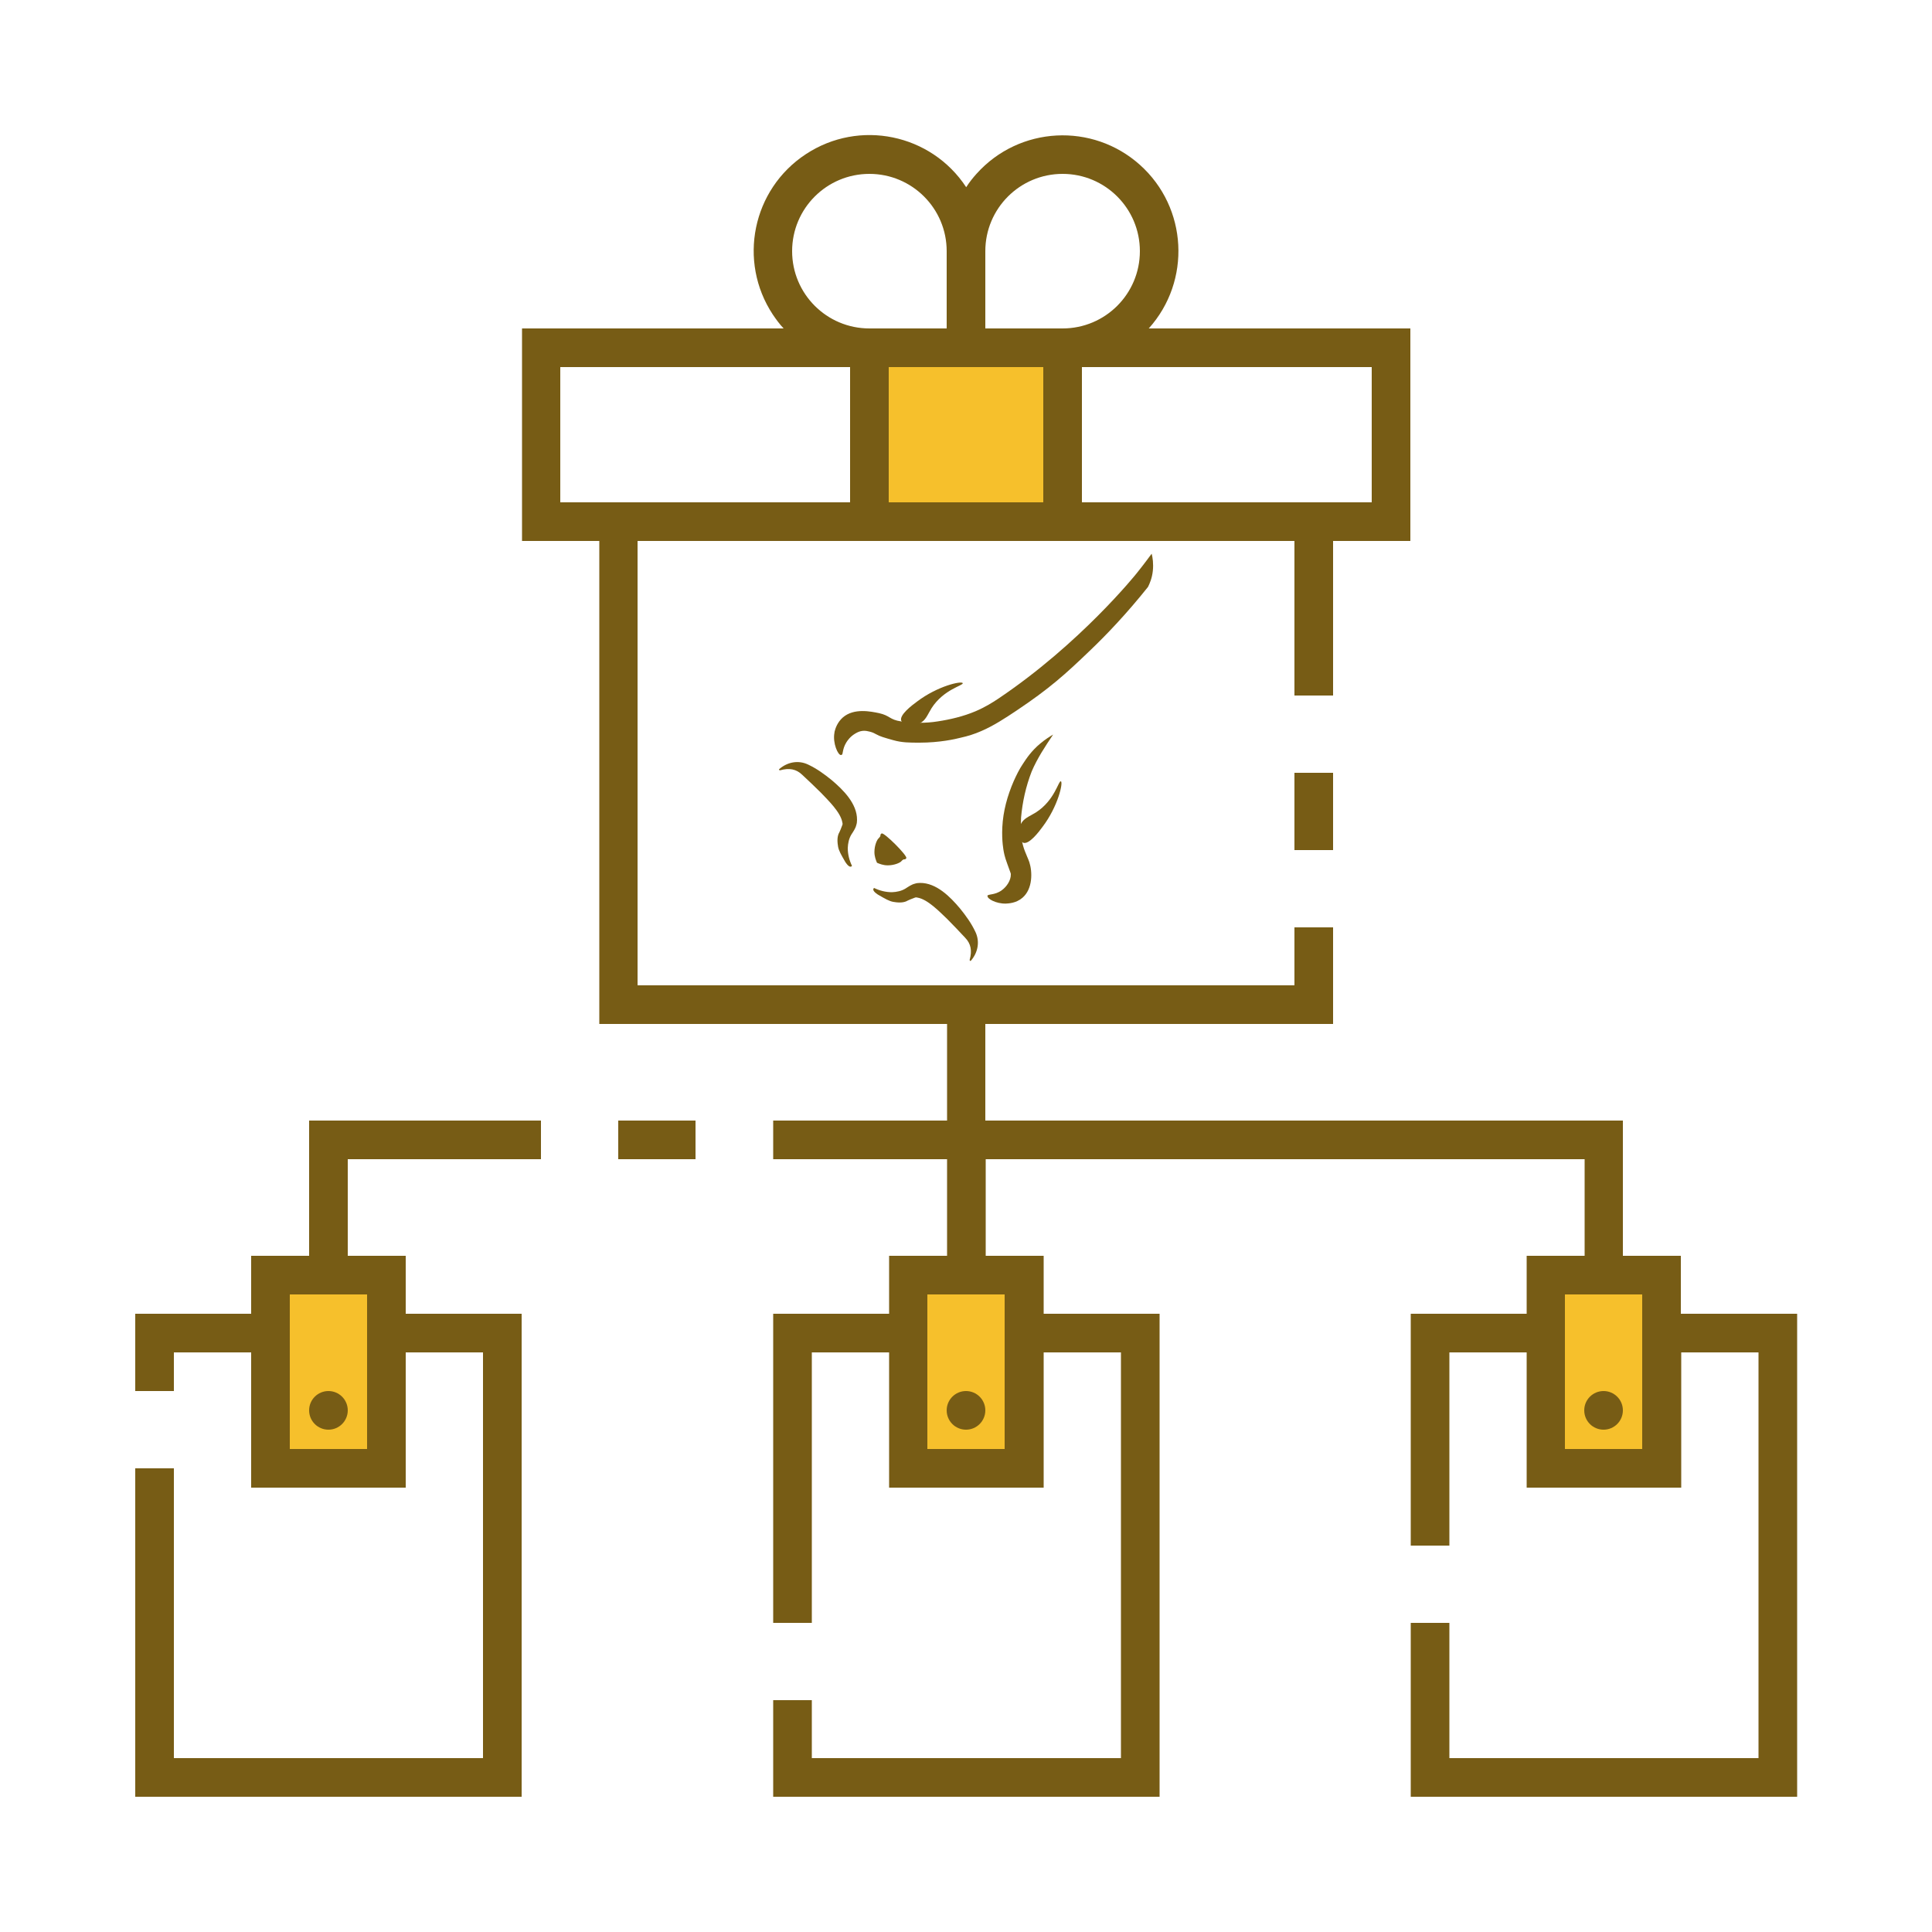
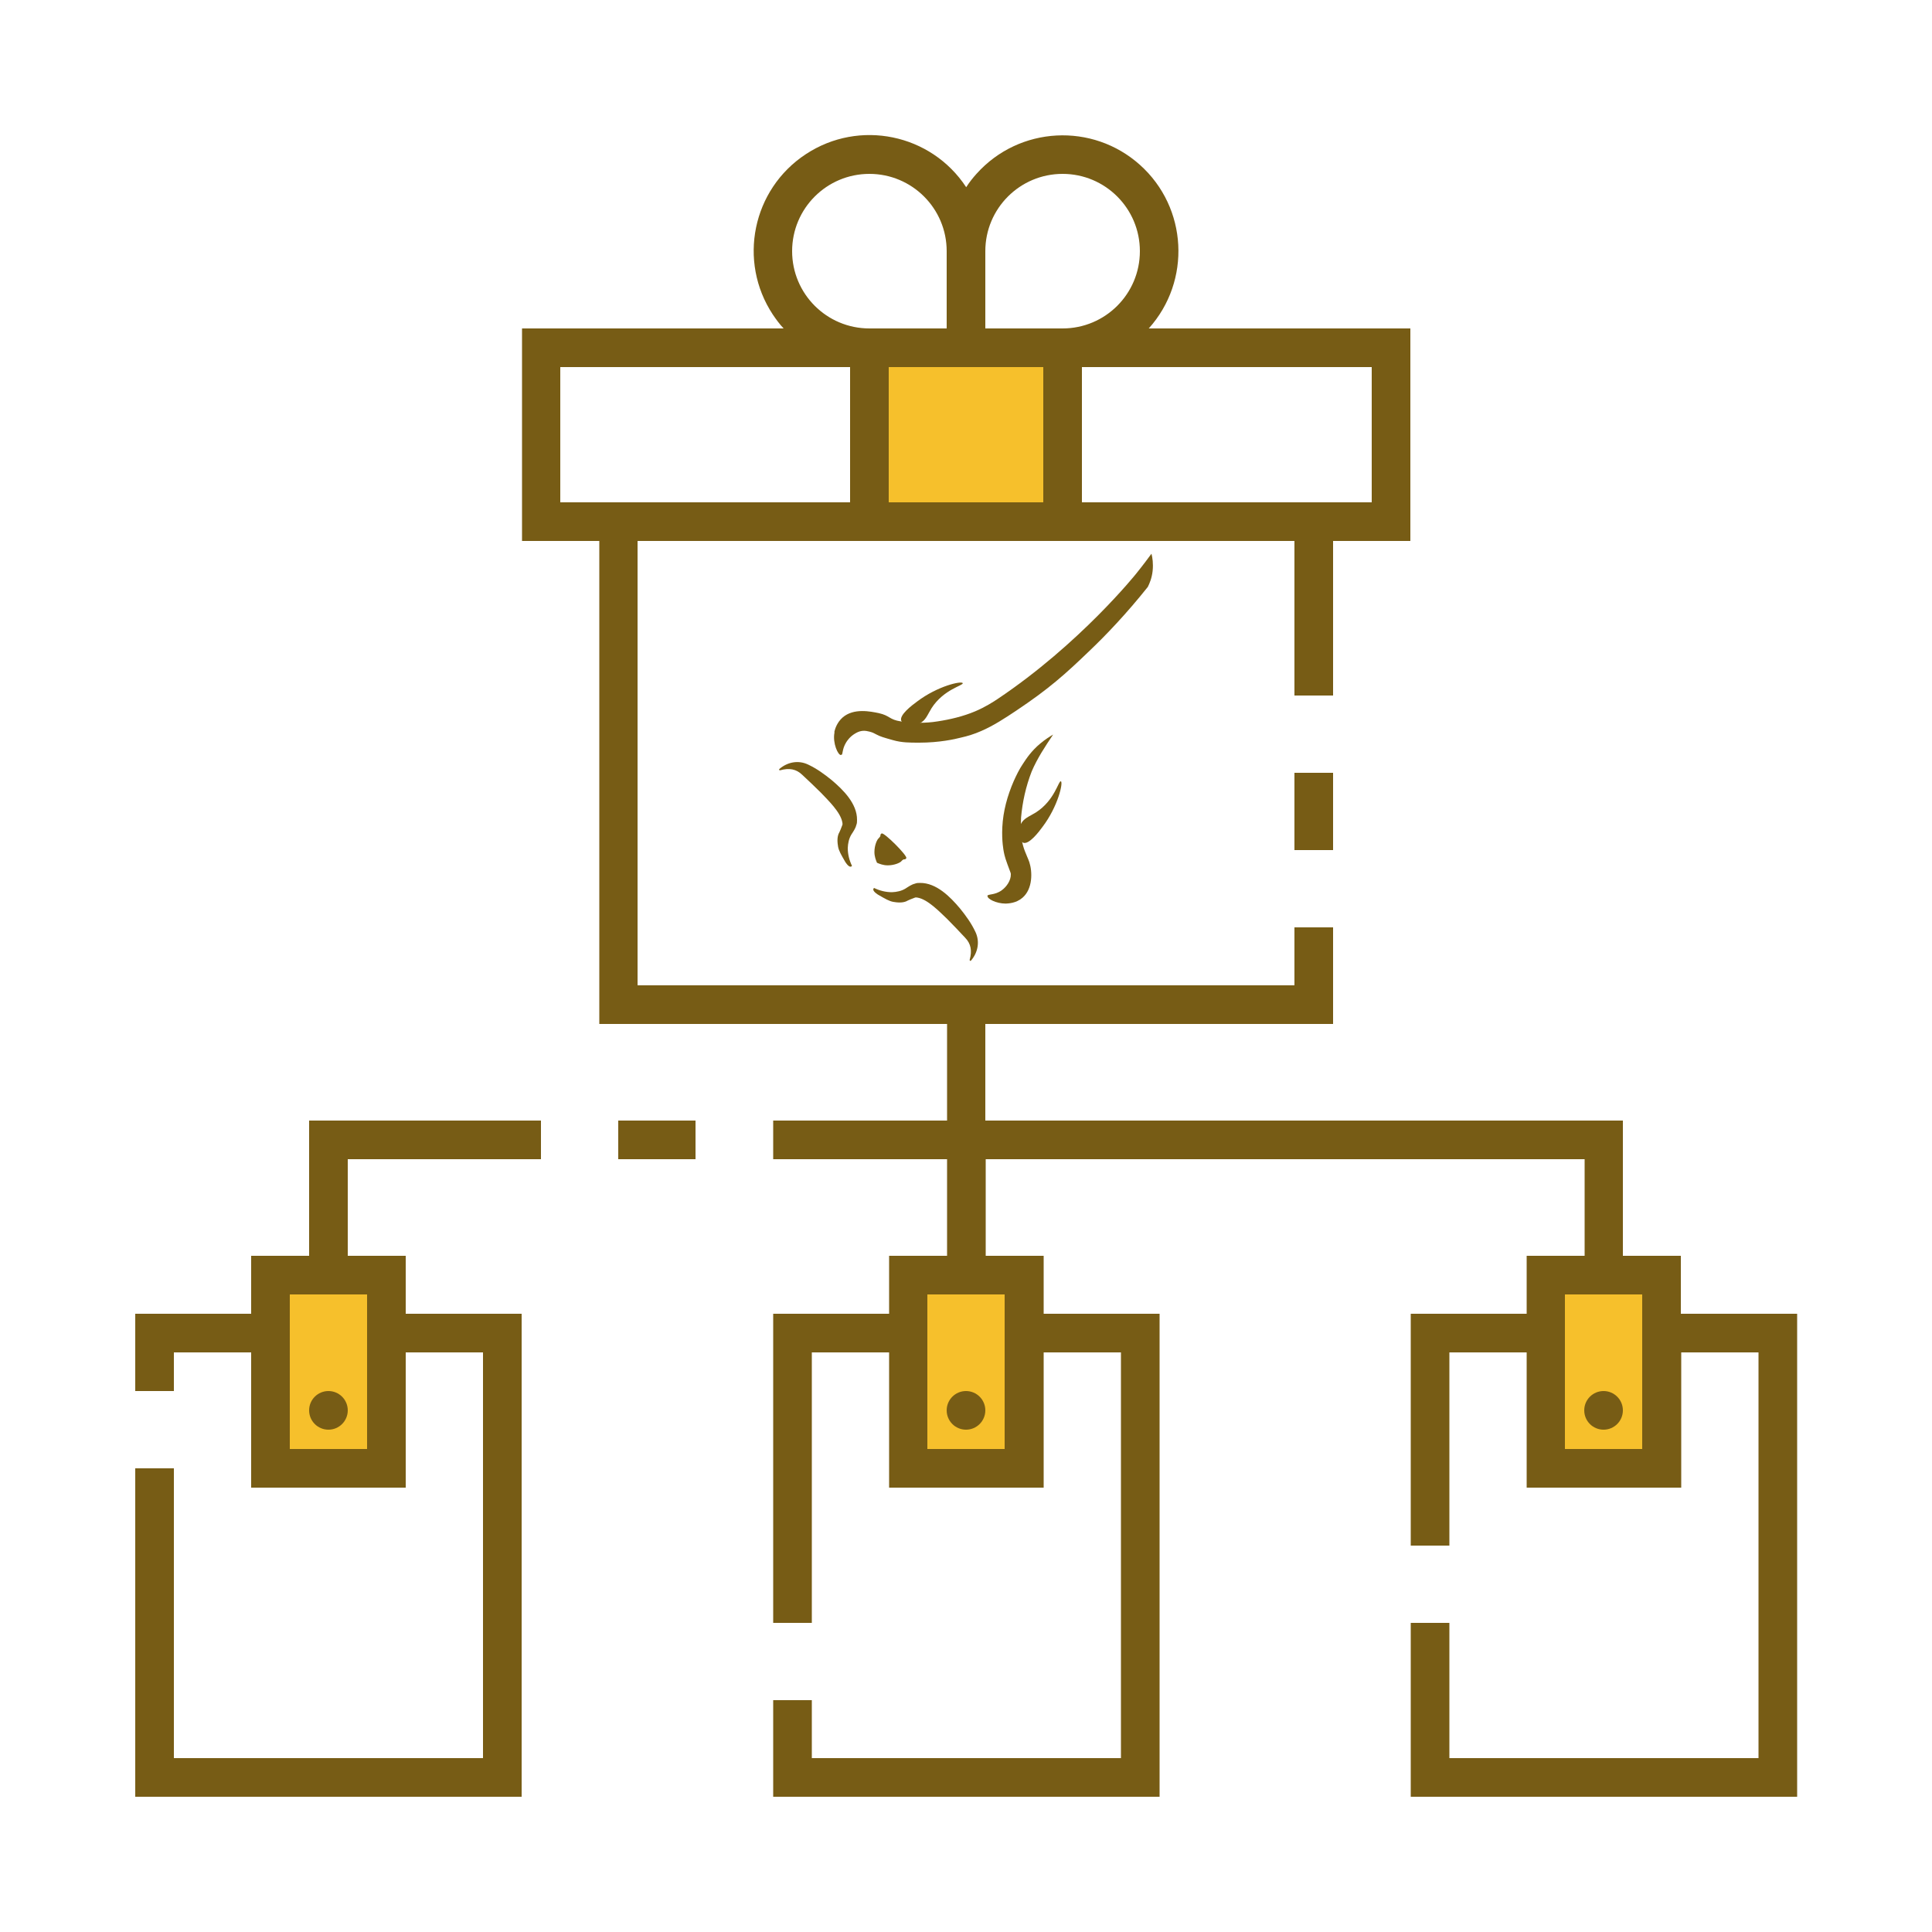
<svg xmlns="http://www.w3.org/2000/svg" id="Capa_25" data-name="Capa 25" viewBox="0 0 100 100">
  <defs>
    <style>
      .cls-1 {
        fill: #f6c02c;
      }

      .cls-2 {
        fill: #775c15;
      }
    </style>
  </defs>
-   <g id="Group_9031" data-name="Group 9031">
-     <g id="Group_9029" data-name="Group 9029">
-       <path id="Rectangle_4683" data-name="Rectangle 4683" class="cls-1" d="m45,18h10v9h-10v-9Z" />
-       <g id="Group_9028" data-name="Group 9028">
-         <path id="Rectangle_4684" data-name="Rectangle 4684" class="cls-1" d="m14,66h6v10h-6v-10Z" />
-         <path id="Rectangle_4685" data-name="Rectangle 4685" class="cls-1" d="m80,66h6v10h-6v-10Z" />
-         <path id="Rectangle_4686" data-name="Rectangle 4686" class="cls-1" d="m47,66h6v10h-6v-10Z" />
-       </g>
-     </g>
-     <g id="Group_9030" data-name="Group 9030">
-       <path id="Rectangle_4688" data-name="Rectangle 4688" class="cls-2" d="m67,40h2v4h-2v-4Z" />
-       <circle id="Ellipse_626" data-name="Ellipse 626" class="cls-2" cx="50" cy="73" r="1" />
-       <circle id="Ellipse_627" data-name="Ellipse 627" class="cls-2" cx="83" cy="73" r="1" />
-       <path id="Rectangle_4689" data-name="Rectangle 4689" class="cls-2" d="m32,58h4v2h-4v-2Z" />
-       <path id="Path_18986" data-name="Path 18986" class="cls-2" d="m16,65h-3v3h-6v4h2v-2h4v7h8v-7h4v21H9v-15h-2v17h20v-25h-6v-3h-3v-5h10v-2h-12v7Zm3,2v8h-4v-8h4Z" />
-       <circle id="Ellipse_628" data-name="Ellipse 628" class="cls-2" cx="17" cy="73" r="1" />
-       <path id="Path_18987" data-name="Path 18987" class="cls-2" d="m87,68v-3h-3v-7h-33v-5h18v-5h-2v3h-34v-23h34v8h2v-8h4v-11h-13.54c2.21-2.46,2.01-6.25-.45-8.46-2.46-2.21-6.25-2.01-8.46.45-.2.22-.38.45-.54.7-1.82-2.77-5.54-3.53-8.3-1.71-2.77,1.82-3.53,5.54-1.71,8.3.17.25.35.5.56.72h-13.54v11h4v25h18v5h-9v2h9v5h-3v3h-6v16h2v-14h4v7h8v-7h4v21h-16v-3h-2v5h20v-25h-6v-3h-3v-5h31v5h-3v3h-6v12h2v-10h4v7h8v-7h4v21h-16v-7h-2v9h20v-25h-6Zm-16-49v7h-15v-7h15Zm-20-6c0-2.21,1.79-4,4-4s4,1.79,4,4-1.79,4-4,4h-4v-4Zm0,6h3v7h-8v-7h5Zm-6-10c2.21,0,4,1.79,4,4v4h-4c-2.21,0-4-1.79-4-4s1.79-4,4-4Zm-16,17v-7h15v7h-15Zm23,41v8h-4v-8h4Zm33,8h-4v-8h4v8Z" />
-       <g>
-         <path class="cls-2" d="m40.33,39.81c.44-.38,1-.47,1.49-.24.45.21.85.5,1.23.81.58.49,1.32,1.21,1.31,2.06,0,.09-.01.18-.04.27-.04.17-.16.34-.25.48-.13.21-.18.46-.19.7,0,.33.08.64.22.93-.03.03-.05.04-.08.04,0,0,0,0,0,0-.12,0-.27-.25-.27-.25-.22-.38-.33-.57-.37-.78-.03-.18-.08-.52.07-.76.03-.05.08-.19.15-.37.02-.05.01-.09,0-.13-.09-.53-.73-1.14-1.11-1.54-.3-.3-.65-.63-.96-.92-.32-.31-.68-.37-1.15-.24-.02,0-.04,0-.05-.02-.01-.01-.01-.03,0-.05Z" />
-         <path class="cls-2" d="m50.25,49.73c.38-.44.47-1,.24-1.49-.21-.45-.5-.85-.81-1.23-.49-.58-1.21-1.32-2.06-1.31-.09,0-.18.01-.27.04-.17.04-.34.16-.48.25-.21.13-.46.18-.7.19-.33,0-.64-.08-.93-.22-.03.03-.04.05-.04.08,0,0,0,0,0,0,0,.12.25.27.25.27.38.22.57.33.78.37.18.03.52.08.76-.07.05-.03.19-.08.37-.15.05-.02.09-.01.13,0,.53.09,1.14.73,1.54,1.11.3.3.63.65.92.96.31.32.37.68.24,1.15,0,.02,0,.04.02.05.01.01.03.01.05,0Z" />
-         <path class="cls-2" d="m45.4,44.66c.12.05.31.13.55.13.35,0,.66-.14.72-.23,0,0,.04-.05.09-.07.03-.02.06,0,.1-.02,0,0,.03-.02.05-.05.08-.12-1.16-1.36-1.28-1.28-.03.02-.05.05-.05.05-.02.04,0,.07-.02.1-.03.05-.07.08-.07.09-.09.06-.23.37-.23.72,0,.24.08.43.13.55Z" />
-         <path class="cls-2" d="m51.1,46.38c.02-.12.38-.03.75-.3.25-.18.48-.51.47-.83,0-.06-.01-.04-.17-.5-.09-.25-.13-.37-.16-.5-.05-.21-.07-.37-.09-.55-.02-.19-.04-.52-.02-.89.04-.82.26-1.62.59-2.38.14-.31.29-.62.48-.9.17-.26.43-.66.9-1.05.25-.21.49-.36.66-.46-.41.61-.82,1.23-1.11,1.91-.3.77-.48,1.58-.55,2.39-.02.39,0,.79.04,1.18.03.16.09.39.16.56.07.19.16.37.23.57.16.5.18,1.38-.36,1.84-.34.29-.74.29-.86.3-.5.01-.97-.25-.94-.39Z" />
-         <g>
-           <path class="cls-2" d="m43.53,39.08c-.15.02-.44-.61-.34-1.15,0-.03.01-.05.01-.07.04-.16.14-.47.42-.72.58-.51,1.47-.31,1.87-.23.59.13.54.34,1.15.43.59.09,1.27.1,1.89,0,.66-.1,1.33-.26,1.95-.52.54-.23.92-.48,1.15-.63,4.29-2.87,7.19-6.5,7.19-6.5.37-.46.65-.84.79-1.03.05.19.1.51.06.89-.04.37-.16.65-.25.83-1.11,1.39-2.16,2.49-3.01,3.3-1.27,1.22-2.09,1.96-3.81,3.11-.57.38-1.18.78-1.81,1.05-.34.15-.69.26-1.05.34-.31.08-1.11.26-2.15.26-.51,0-.9,0-1.36-.13-.46-.13-.68-.19-.89-.31-.04-.02-.15-.09-.32-.13-.09-.02-.22-.06-.38-.04-.17.02-.29.09-.39.15-.25.15-.39.36-.44.44-.23.37-.16.64-.25.65Z" />
-           <g>
-             <path class="cls-2" d="m46.65,37.31c-.12-.3.56-.81.82-1,1.07-.81,2.31-1.08,2.36-.95.05.12-.98.31-1.61,1.29-.22.35-.3.65-.64.8-.35.15-.84.07-.93-.14Z" />
-             <path class="cls-2" d="m52.96,43.62c.3.11.81-.56,1-.82.81-1.07,1.08-2.31.95-2.36-.12-.05-.31.98-1.29,1.61-.35.22-.65.3-.8.64-.15.35-.07.84.14.93Z" />
-           </g>
-         </g>
-       </g>
-     </g>
-   </g>
+   <path id="Rectangle_4683" data-name="Rectangle 4683" class="cls-1" d="m45,18h10v9h-10v-9Z" />
+   <path id="Rectangle_4684" data-name="Rectangle 4684" class="cls-1" d="m14,66h6v10h-6v-10Z" />
+   <path id="Rectangle_4685" data-name="Rectangle 4685" class="cls-1" d="m80,66h6v10h-6v-10Z" />
+   <path id="Rectangle_4686" data-name="Rectangle 4686" class="cls-1" d="m47,66h6v10h-6v-10Z" />
+   <path id="Rectangle_4688" data-name="Rectangle 4688" class="cls-2" d="m67,40h2v4h-2v-4Z" />
+   <circle id="Ellipse_626" data-name="Ellipse 626" class="cls-2" cx="50" cy="73" r="1" />
+   <circle id="Ellipse_627" data-name="Ellipse 627" class="cls-2" cx="83" cy="73" r="1" />
+   <path id="Rectangle_4689" data-name="Rectangle 4689" class="cls-2" d="m32,58h4v2h-4v-2Z" />
+   <path id="Path_18986" data-name="Path 18986" class="cls-2" d="m16,65h-3v3h-6v4h2v-2h4v7h8v-7h4v21H9v-15h-2v17h20v-25h-6v-3h-3v-5h10v-2h-12v7Zm3,2v8h-4v-8h4Z" />
+   <circle id="Ellipse_628" data-name="Ellipse 628" class="cls-2" cx="17" cy="73" r="1" />
+   <path id="Path_18987" data-name="Path 18987" class="cls-2" d="m87,68v-3h-3v-7h-33v-5h18v-5h-2v3h-34v-23h34v8h2v-8h4v-11h-13.54c2.21-2.46,2.01-6.25-.45-8.46s-6.25-2.01-8.46.45c-.2.22-.38.45-.54.7-1.82-2.77-5.54-3.53-8.3-1.71-2.77,1.82-3.53,5.54-1.71,8.3.17.25.35.5.56.72h-13.54v11h4v25h18v5h-9v2h9v5h-3v3h-6v16h2v-14h4v7h8v-7h4v21h-16v-3h-2v5h20v-25h-6v-3h-3v-5h31v5h-3v3h-6v12h2v-10h4v7h8v-7h4v21h-16v-7h-2v9h20v-25h-6.02Zm-16-49v7h-15v-7h15Zm-20-6c0-2.21,1.79-4,4-4s4,1.79,4,4-1.79,4-4,4h-4v-4Zm0,6h3v7h-8v-7h5Zm-6-10c2.21,0,4,1.79,4,4v4h-4c-2.21,0-4-1.79-4-4s1.79-4,4-4Zm-16,17v-7h15v7h-15Zm23,41v8h-4v-8h4Zm33,8h-4v-8h4v8Z" />
+   <path class="cls-2" d="m40.33,39.81c.44-.38,1-.47,1.49-.24.45.21.85.5,1.23.81.58.49,1.32,1.21,1.31,2.06,0,.09,0,.18-.04.27-.04.17-.16.34-.25.48-.13.21-.18.46-.19.7,0,.33.08.64.22.93-.03.03-.05.04-.08.04h0c-.12,0-.27-.25-.27-.25-.22-.38-.33-.57-.37-.78-.03-.18-.08-.52.07-.76.03-.05.08-.19.15-.37.02-.05,0-.09,0-.13-.09-.53-.73-1.14-1.11-1.54-.3-.3-.65-.63-.96-.92-.32-.31-.68-.37-1.15-.24-.02,0-.04,0-.05-.02,0,0,0-.03,0-.05h0Z" />
+   <path class="cls-2" d="m50.25,49.73c.38-.44.47-1,.24-1.49-.21-.45-.5-.85-.81-1.23-.49-.58-1.21-1.32-2.06-1.31-.09,0-.18,0-.27.04-.17.04-.34.16-.48.25-.21.13-.46.18-.7.19-.33,0-.64-.08-.93-.22-.03.03-.04.05-.04.08h0c0,.12.25.27.25.27.38.22.57.33.78.37.18.03.52.08.76-.07.05-.03.19-.08.37-.15.05-.02.09,0,.13,0,.53.09,1.14.73,1.54,1.11.3.3.63.65.92.96.31.32.37.68.24,1.15,0,.02,0,.04.02.05,0,0,.03,0,.05,0h0Z" />
+   <path class="cls-2" d="m45.4,44.66c.12.05.31.13.55.13.35,0,.66-.14.72-.23,0,0,.04-.05.09-.07.03-.02.06,0,.1-.02,0,0,.03-.02.05-.05.08-.12-1.16-1.36-1.28-1.28-.03.02-.05.05-.05.05-.02.04,0,.07-.02.1-.03.05-.07.08-.07.09-.09.06-.23.37-.23.72,0,.24.08.43.13.55h0Z" />
+   <path class="cls-2" d="m51.1,46.38c.02-.12.38-.03.75-.3.25-.18.48-.51.47-.83,0-.06,0-.04-.17-.5-.09-.25-.13-.37-.16-.5-.05-.21-.07-.37-.09-.55-.02-.19-.04-.52-.02-.89.04-.82.26-1.62.59-2.38.14-.31.29-.62.48-.9.17-.26.43-.66.9-1.05.25-.21.49-.36.66-.46-.41.61-.82,1.23-1.11,1.91-.3.77-.48,1.58-.55,2.39-.02.39,0,.79.04,1.18.03.16.09.39.16.56.07.19.16.37.23.57.16.5.18,1.38-.36,1.84-.34.29-.74.29-.86.3-.5,0-.97-.25-.94-.39h-.02Z" />
+   <path class="cls-2" d="m43.53,39.08c-.15.02-.44-.61-.34-1.15,0-.03,0-.05,0-.07.04-.16.14-.47.42-.72.58-.51,1.47-.31,1.87-.23.59.13.54.34,1.15.43.59.09,1.27.1,1.89,0,.66-.1,1.33-.26,1.95-.52.54-.23.92-.48,1.15-.63,4.29-2.87,7.19-6.5,7.19-6.5.37-.46.65-.84.79-1.03.05.19.1.51.06.89-.04.37-.16.65-.25.83-1.11,1.39-2.16,2.49-3.01,3.3-1.27,1.22-2.09,1.96-3.81,3.11-.57.38-1.18.78-1.81,1.05-.34.15-.69.26-1.05.34-.31.08-1.11.26-2.15.26-.51,0-.9,0-1.36-.13s-.68-.19-.89-.31c-.04-.02-.15-.09-.32-.13-.09-.02-.22-.06-.38-.04-.17.02-.29.09-.39.15-.25.15-.39.36-.44.44-.23.37-.16.64-.25.65h-.03Z" />
+   <path class="cls-2" d="m46.65,37.31c-.12-.3.56-.81.82-1,1.07-.81,2.31-1.08,2.36-.95.05.12-.98.31-1.61,1.29-.22.35-.3.65-.64.8-.35.15-.84.07-.93-.14Z" />
+   <path class="cls-2" d="m52.96,43.62c.3.11.81-.56,1-.82.81-1.07,1.08-2.31.95-2.36-.12-.05-.31.98-1.29,1.61-.35.22-.65.3-.8.64-.15.35-.07.84.14.93Z" />
</svg>
